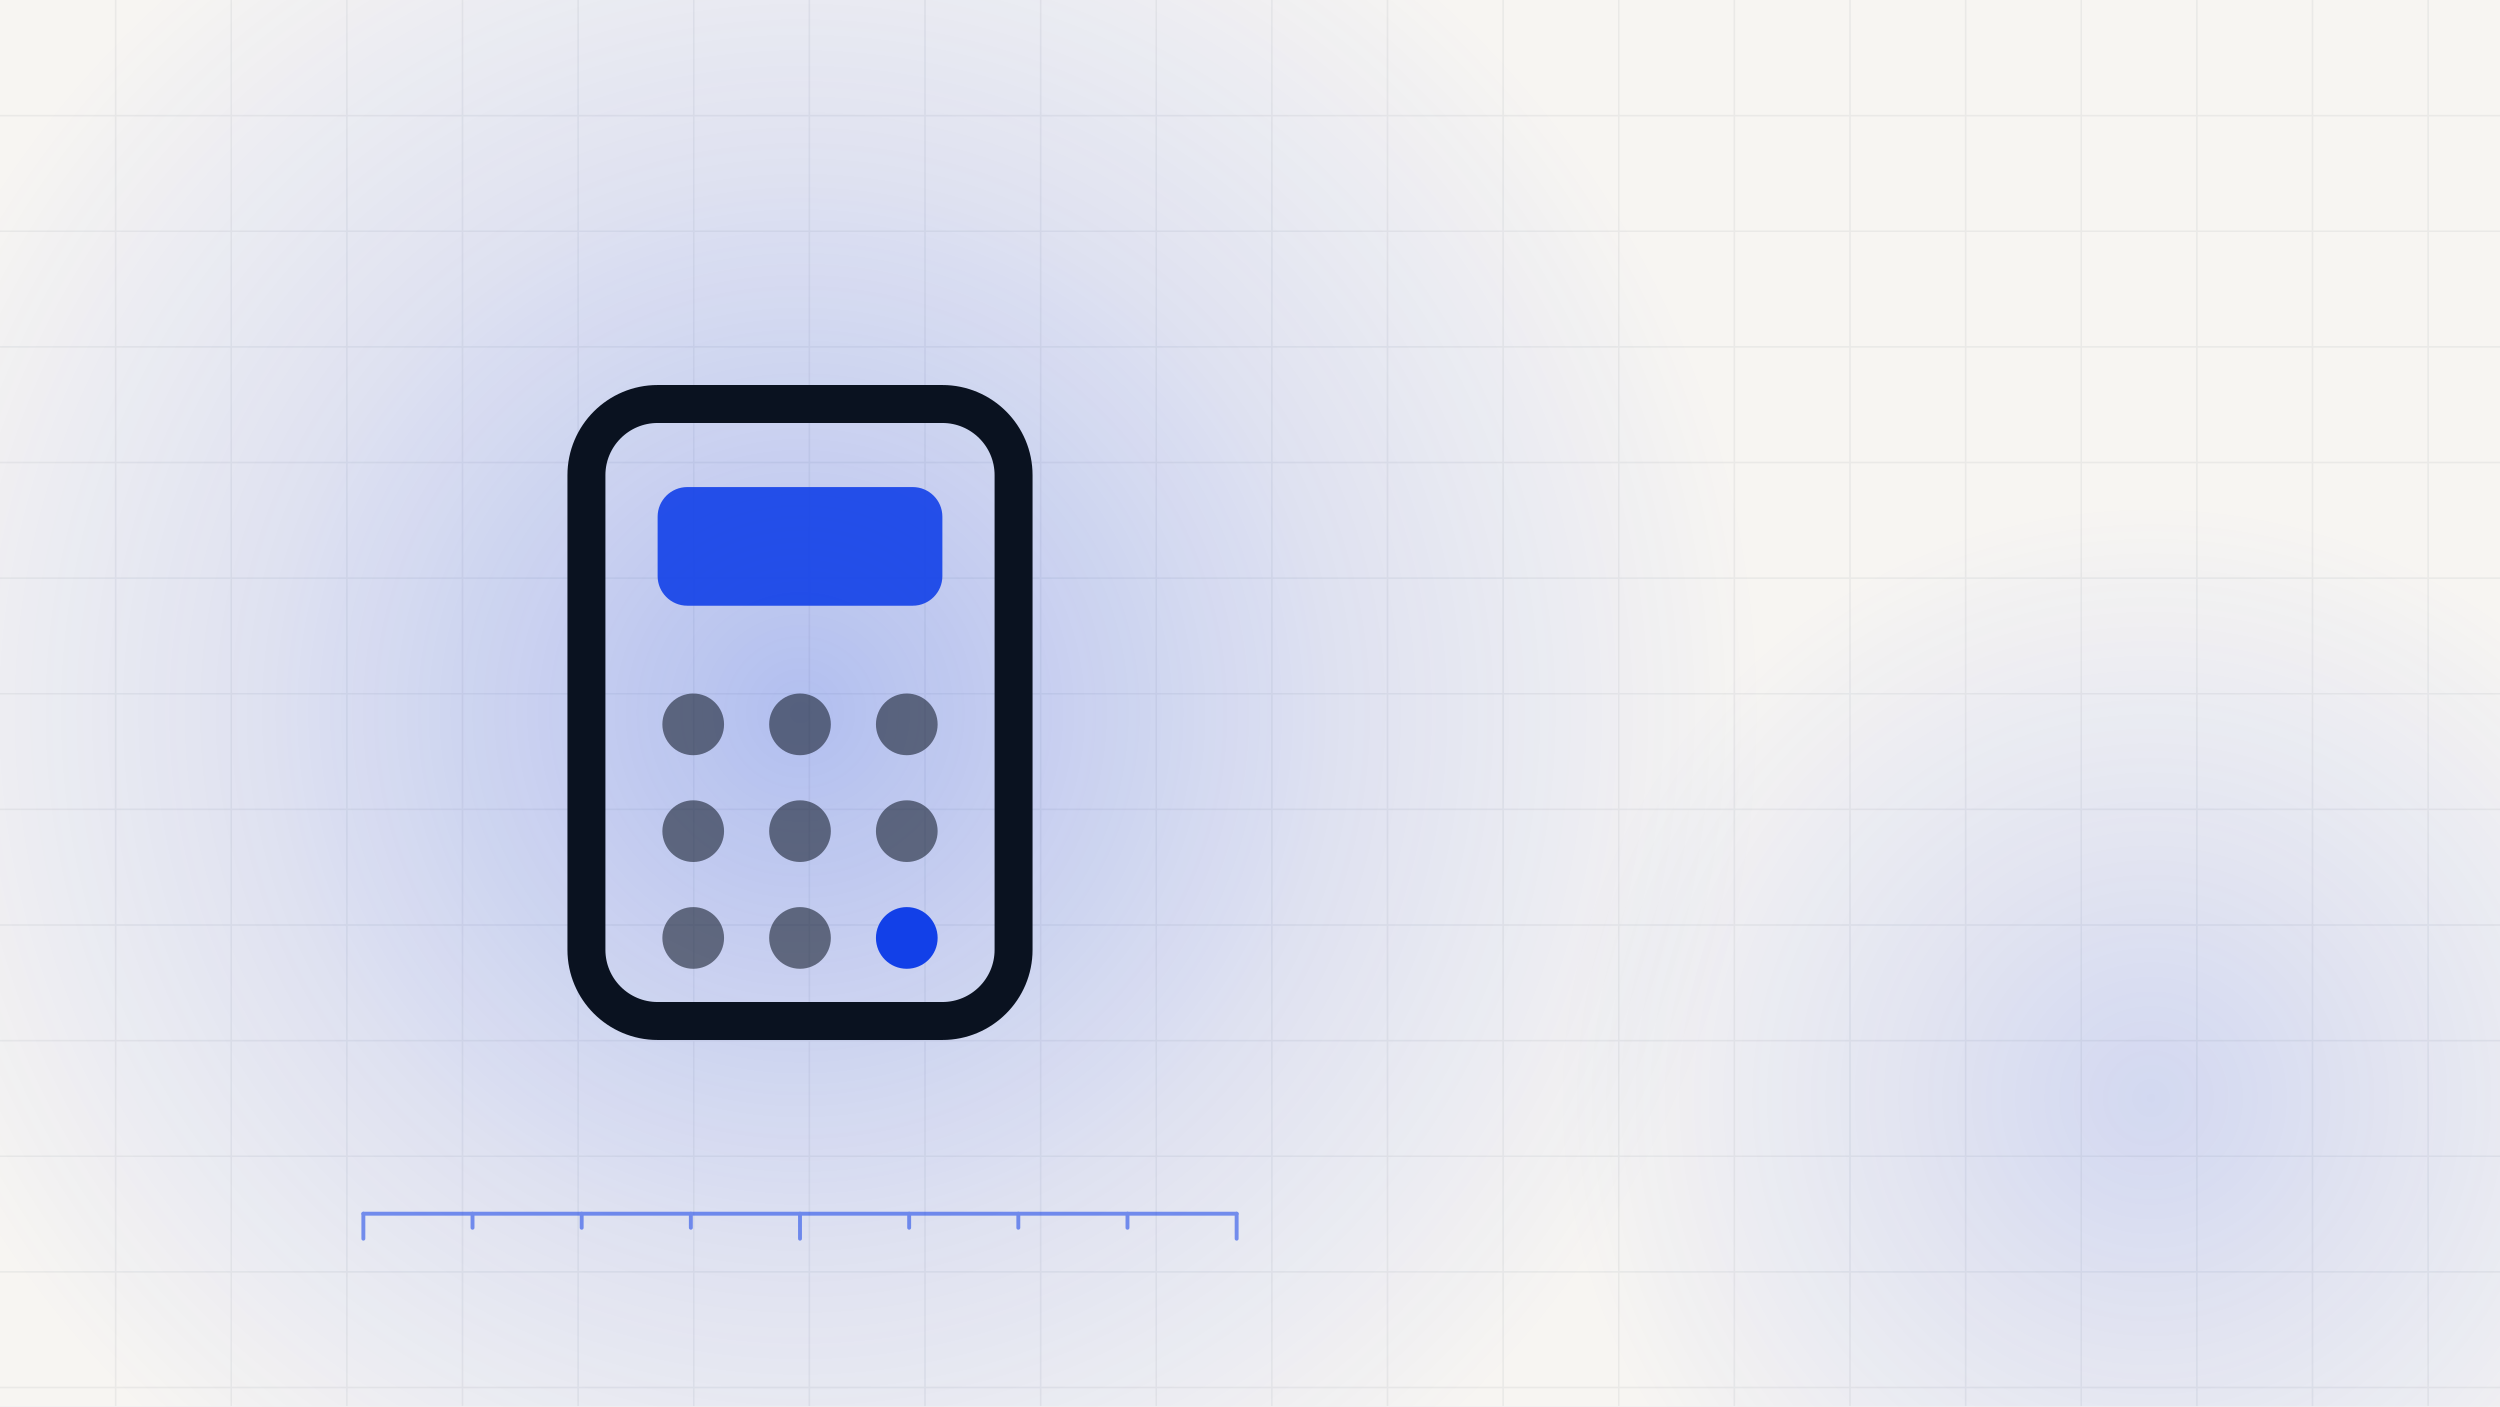
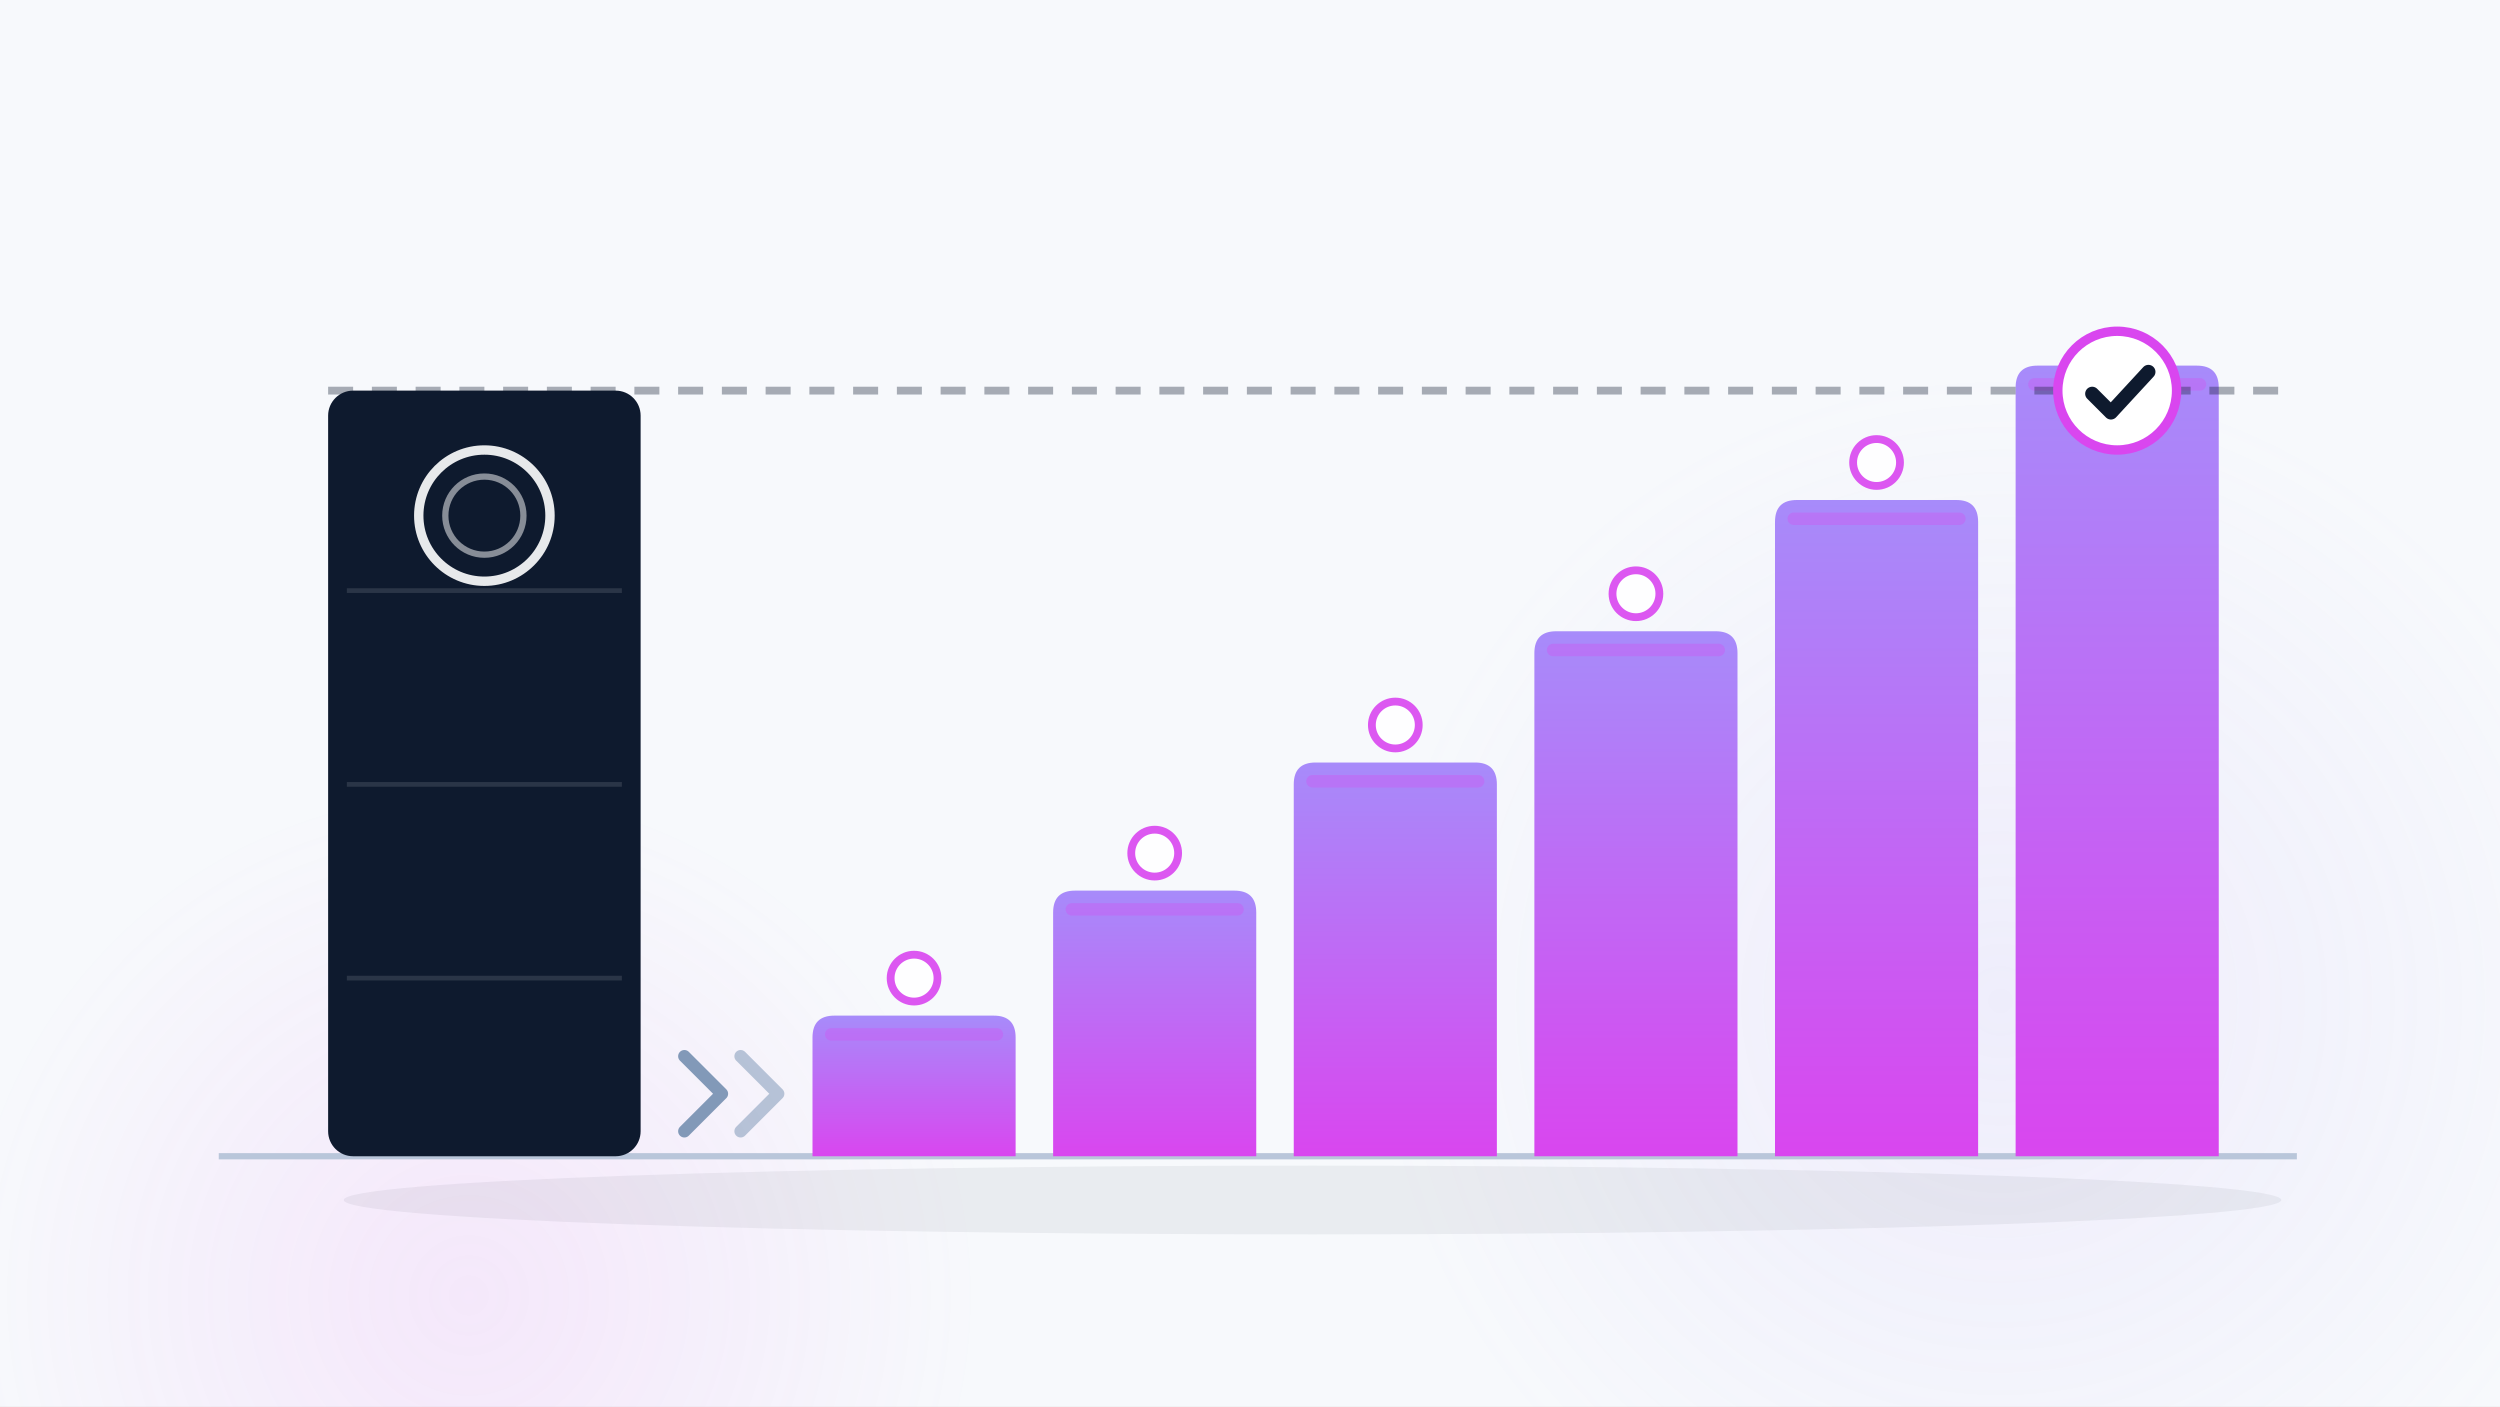
- <svg xmlns="http://www.w3.org/2000/svg" width="1600" height="900" viewBox="0 0 1600 900" role="img">
+ <svg xmlns="http://www.w3.org/2000/svg" viewBox="0 0 1600 900" width="1600" height="900">
  <defs>
-     <clipPath id="c">
-       <rect width="1600" height="900" />
-     </clipPath>
-     <radialGradient id="f" cx="50%" cy="50%" r="50%">
-       <stop offset="0%" stop-color="#1240E8" stop-opacity="0.30" />
-       <stop offset="55%" stop-color="#1240E8" stop-opacity="0.11" />
-       <stop offset="100%" stop-color="#1240E8" stop-opacity="0" />
+     <linearGradient id="acc" x1="0" y1="0" x2="0" y2="1">
+       <stop offset="0" stop-color="#a78bfa" />
+       <stop offset="1" stop-color="#d946ef" />
+     </linearGradient>
+     <radialGradient id="wv">
+       <stop offset="0" stop-color="#a78bfa" stop-opacity=".11" />
+       <stop offset="1" stop-color="#a78bfa" stop-opacity="0" />
    </radialGradient>
-     <radialGradient id="e" cx="50%" cy="50%" r="50%">
-       <stop offset="0%" stop-color="#1240E8" stop-opacity="0.16" />
-       <stop offset="100%" stop-color="#1240E8" stop-opacity="0" />
+     <radialGradient id="wf">
+       <stop offset="0" stop-color="#d946ef" stop-opacity=".10" />
+       <stop offset="1" stop-color="#d946ef" stop-opacity="0" />
    </radialGradient>
  </defs>
-   <g clip-path="url(#c)">
-     <rect width="1600" height="900" fill="#F7F5F2" />
-     <g stroke="#0A1220" stroke-width="1" opacity="0.055">
-       <line x1="74" y1="0" x2="74" y2="900" />
-       <line x1="148" y1="0" x2="148" y2="900" />
-       <line x1="222" y1="0" x2="222" y2="900" />
-       <line x1="296" y1="0" x2="296" y2="900" />
-       <line x1="370" y1="0" x2="370" y2="900" />
-       <line x1="444" y1="0" x2="444" y2="900" />
-       <line x1="518" y1="0" x2="518" y2="900" />
-       <line x1="592" y1="0" x2="592" y2="900" />
-       <line x1="666" y1="0" x2="666" y2="900" />
-       <line x1="740" y1="0" x2="740" y2="900" />
-       <line x1="814" y1="0" x2="814" y2="900" />
-       <line x1="888" y1="0" x2="888" y2="900" />
-       <line x1="962" y1="0" x2="962" y2="900" />
-       <line x1="1036" y1="0" x2="1036" y2="900" />
-       <line x1="1110" y1="0" x2="1110" y2="900" />
-       <line x1="1184" y1="0" x2="1184" y2="900" />
-       <line x1="1258" y1="0" x2="1258" y2="900" />
-       <line x1="1332" y1="0" x2="1332" y2="900" />
-       <line x1="1406" y1="0" x2="1406" y2="900" />
-       <line x1="1480" y1="0" x2="1480" y2="900" />
-       <line x1="1554" y1="0" x2="1554" y2="900" />
-       <line x1="0" y1="74" x2="1600" y2="74" />
-       <line x1="0" y1="148" x2="1600" y2="148" />
-       <line x1="0" y1="222" x2="1600" y2="222" />
-       <line x1="0" y1="296" x2="1600" y2="296" />
-       <line x1="0" y1="370" x2="1600" y2="370" />
-       <line x1="0" y1="444" x2="1600" y2="444" />
-       <line x1="0" y1="518" x2="1600" y2="518" />
-       <line x1="0" y1="592" x2="1600" y2="592" />
-       <line x1="0" y1="666" x2="1600" y2="666" />
-       <line x1="0" y1="740" x2="1600" y2="740" />
-       <line x1="0" y1="814" x2="1600" y2="814" />
-       <line x1="0" y1="888" x2="1600" y2="888" />
-     </g>
-     <circle cx="1376" cy="702" r="378" fill="url(#e)" />
-     <circle cx="512" cy="456" r="621" fill="url(#f)" />
-     <g stroke="#1240E8" stroke-width="2.5" opacity="0.55" stroke-linecap="round">
-       <line x1="232.55" y1="776.76" x2="232.55" y2="792.76" />
-       <line x1="302.413" y1="776.76" x2="302.413" y2="785.76" />
-       <line x1="372.275" y1="776.76" x2="372.275" y2="785.76" />
-       <line x1="442.137" y1="776.76" x2="442.137" y2="785.76" />
-       <line x1="512" y1="776.76" x2="512" y2="792.76" />
-       <line x1="581.862" y1="776.76" x2="581.862" y2="785.76" />
-       <line x1="651.725" y1="776.76" x2="651.725" y2="785.76" />
-       <line x1="721.587" y1="776.76" x2="721.587" y2="785.76" />
-       <line x1="791.45" y1="776.76" x2="791.45" y2="792.76" />
-       <line x1="232.55" y1="776.76" x2="791.45" y2="776.76" />
-     </g>
-     <g transform="translate(269 213) scale(7.59375)">
-       <rect x="14" y="6" width="36" height="52" rx="6" fill="none" stroke="#0A1220" stroke-width="3.2" />
-       <rect x="20" y="13" width="24" height="10" rx="2.5" fill="#1240E8" opacity="0.9" />
-       <circle cx="23" cy="33" r="2.6" fill="#0A1220" opacity="0.55" />
-       <circle cx="32" cy="33" r="2.6" fill="#0A1220" opacity="0.55" />
-       <circle cx="41" cy="33" r="2.6" fill="#0A1220" opacity="0.55" />
-       <circle cx="23" cy="42" r="2.6" fill="#0A1220" opacity="0.55" />
-       <circle cx="32" cy="42" r="2.6" fill="#0A1220" opacity="0.55" />
-       <circle cx="41" cy="42" r="2.6" fill="#0A1220" opacity="0.55" />
-       <circle cx="23" cy="51" r="2.6" fill="#0A1220" opacity="0.55" />
-       <circle cx="32" cy="51" r="2.6" fill="#0A1220" opacity="0.55" />
-       <circle cx="41" cy="51" r="2.6" fill="#1240E8" opacity="1" />
-     </g>
+   <rect width="1600" height="900" fill="#f7f9fc" />
+   <circle cx="1280" cy="640" r="400" fill="url(#wv)" />
+   <circle cx="300" cy="830" r="330" fill="url(#wf)" />
+   <ellipse cx="840" cy="768" rx="620" ry="22" fill="#0e1a2e" opacity=".06" />
+   <line x1="140" y1="740" x2="1470" y2="740" stroke="#b9c6da" stroke-width="4" />
+   <rect x="210" y="250" width="200" height="490" rx="16" fill="#0e1a2e" />
+   <line x1="222" y1="378" x2="398" y2="378" stroke="#ffffff" stroke-width="3" opacity=".12" />
+   <line x1="222" y1="502" x2="398" y2="502" stroke="#ffffff" stroke-width="3" opacity=".12" />
+   <line x1="222" y1="626" x2="398" y2="626" stroke="#ffffff" stroke-width="3" opacity=".12" />
+   <circle cx="310" cy="330" r="42" fill="none" stroke="#ffffff" stroke-width="6" opacity=".9" />
+   <circle cx="310" cy="330" r="25" fill="none" stroke="#ffffff" stroke-width="4" opacity=".5" />
+   <g fill="none" stroke="#8299b8" stroke-width="8" stroke-linecap="round" stroke-linejoin="round">
+     <path d="M 438,676 L 462,700 L 438,724" />
+     <path d="M 474,676 L 498,700 L 474,724" opacity=".55" />
  </g>
+   <g>
+     <path d="M 520,740 V 664 Q 520,650 534,650 H 636 Q 650,650 650,664 V 740 Z" fill="url(#acc)" />
+     <rect x="528" y="658" width="114" height="8" rx="4" fill="#d946ef" opacity=".3" />
+     <circle cx="585" cy="626" r="15" fill="#ffffff" stroke="#d946ef" stroke-width="5" opacity=".9" />
+     <path d="M 674,740 V 584 Q 674,570 688,570 H 790 Q 804,570 804,584 V 740 Z" fill="url(#acc)" />
+     <rect x="682" y="578" width="114" height="8" rx="4" fill="#d946ef" opacity=".3" />
+     <circle cx="739" cy="546" r="15" fill="#ffffff" stroke="#d946ef" stroke-width="5" opacity=".9" />
+     <path d="M 828,740 V 502 Q 828,488 842,488 H 944 Q 958,488 958,502 V 740 Z" fill="url(#acc)" />
+     <rect x="836" y="496" width="114" height="8" rx="4" fill="#d946ef" opacity=".3" />
+     <circle cx="893" cy="464" r="15" fill="#ffffff" stroke="#d946ef" stroke-width="5" opacity=".9" />
+     <path d="M 982,740 V 418 Q 982,404 996,404 H 1098 Q 1112,404 1112,418 V 740 Z" fill="url(#acc)" />
+     <rect x="990" y="412" width="114" height="8" rx="4" fill="#d946ef" opacity=".3" />
+     <circle cx="1047" cy="380" r="15" fill="#ffffff" stroke="#d946ef" stroke-width="5" opacity=".9" />
+     <path d="M 1136,740 V 334 Q 1136,320 1150,320 H 1252 Q 1266,320 1266,334 V 740 Z" fill="url(#acc)" />
+     <rect x="1144" y="328" width="114" height="8" rx="4" fill="#d946ef" opacity=".3" />
+     <circle cx="1201" cy="296" r="15" fill="#ffffff" stroke="#d946ef" stroke-width="5" opacity=".9" />
+     <path d="M 1290,740 V 248 Q 1290,234 1304,234 H 1406 Q 1420,234 1420,248 V 740 Z" fill="url(#acc)" />
+     <rect x="1298" y="242" width="114" height="8" rx="4" fill="#d946ef" opacity=".3" />
+   </g>
+   <line x1="210" y1="250" x2="1470" y2="250" stroke="#0e1a2e" stroke-width="5" stroke-dasharray="16 12" opacity=".35" />
+   <circle cx="1355" cy="250" r="38" fill="#ffffff" stroke="#d946ef" stroke-width="6" />
+   <path d="M 1339,252 L 1351,264 L 1375,238" fill="none" stroke="#0e1a2e" stroke-width="9" stroke-linecap="round" stroke-linejoin="round" />
</svg>
